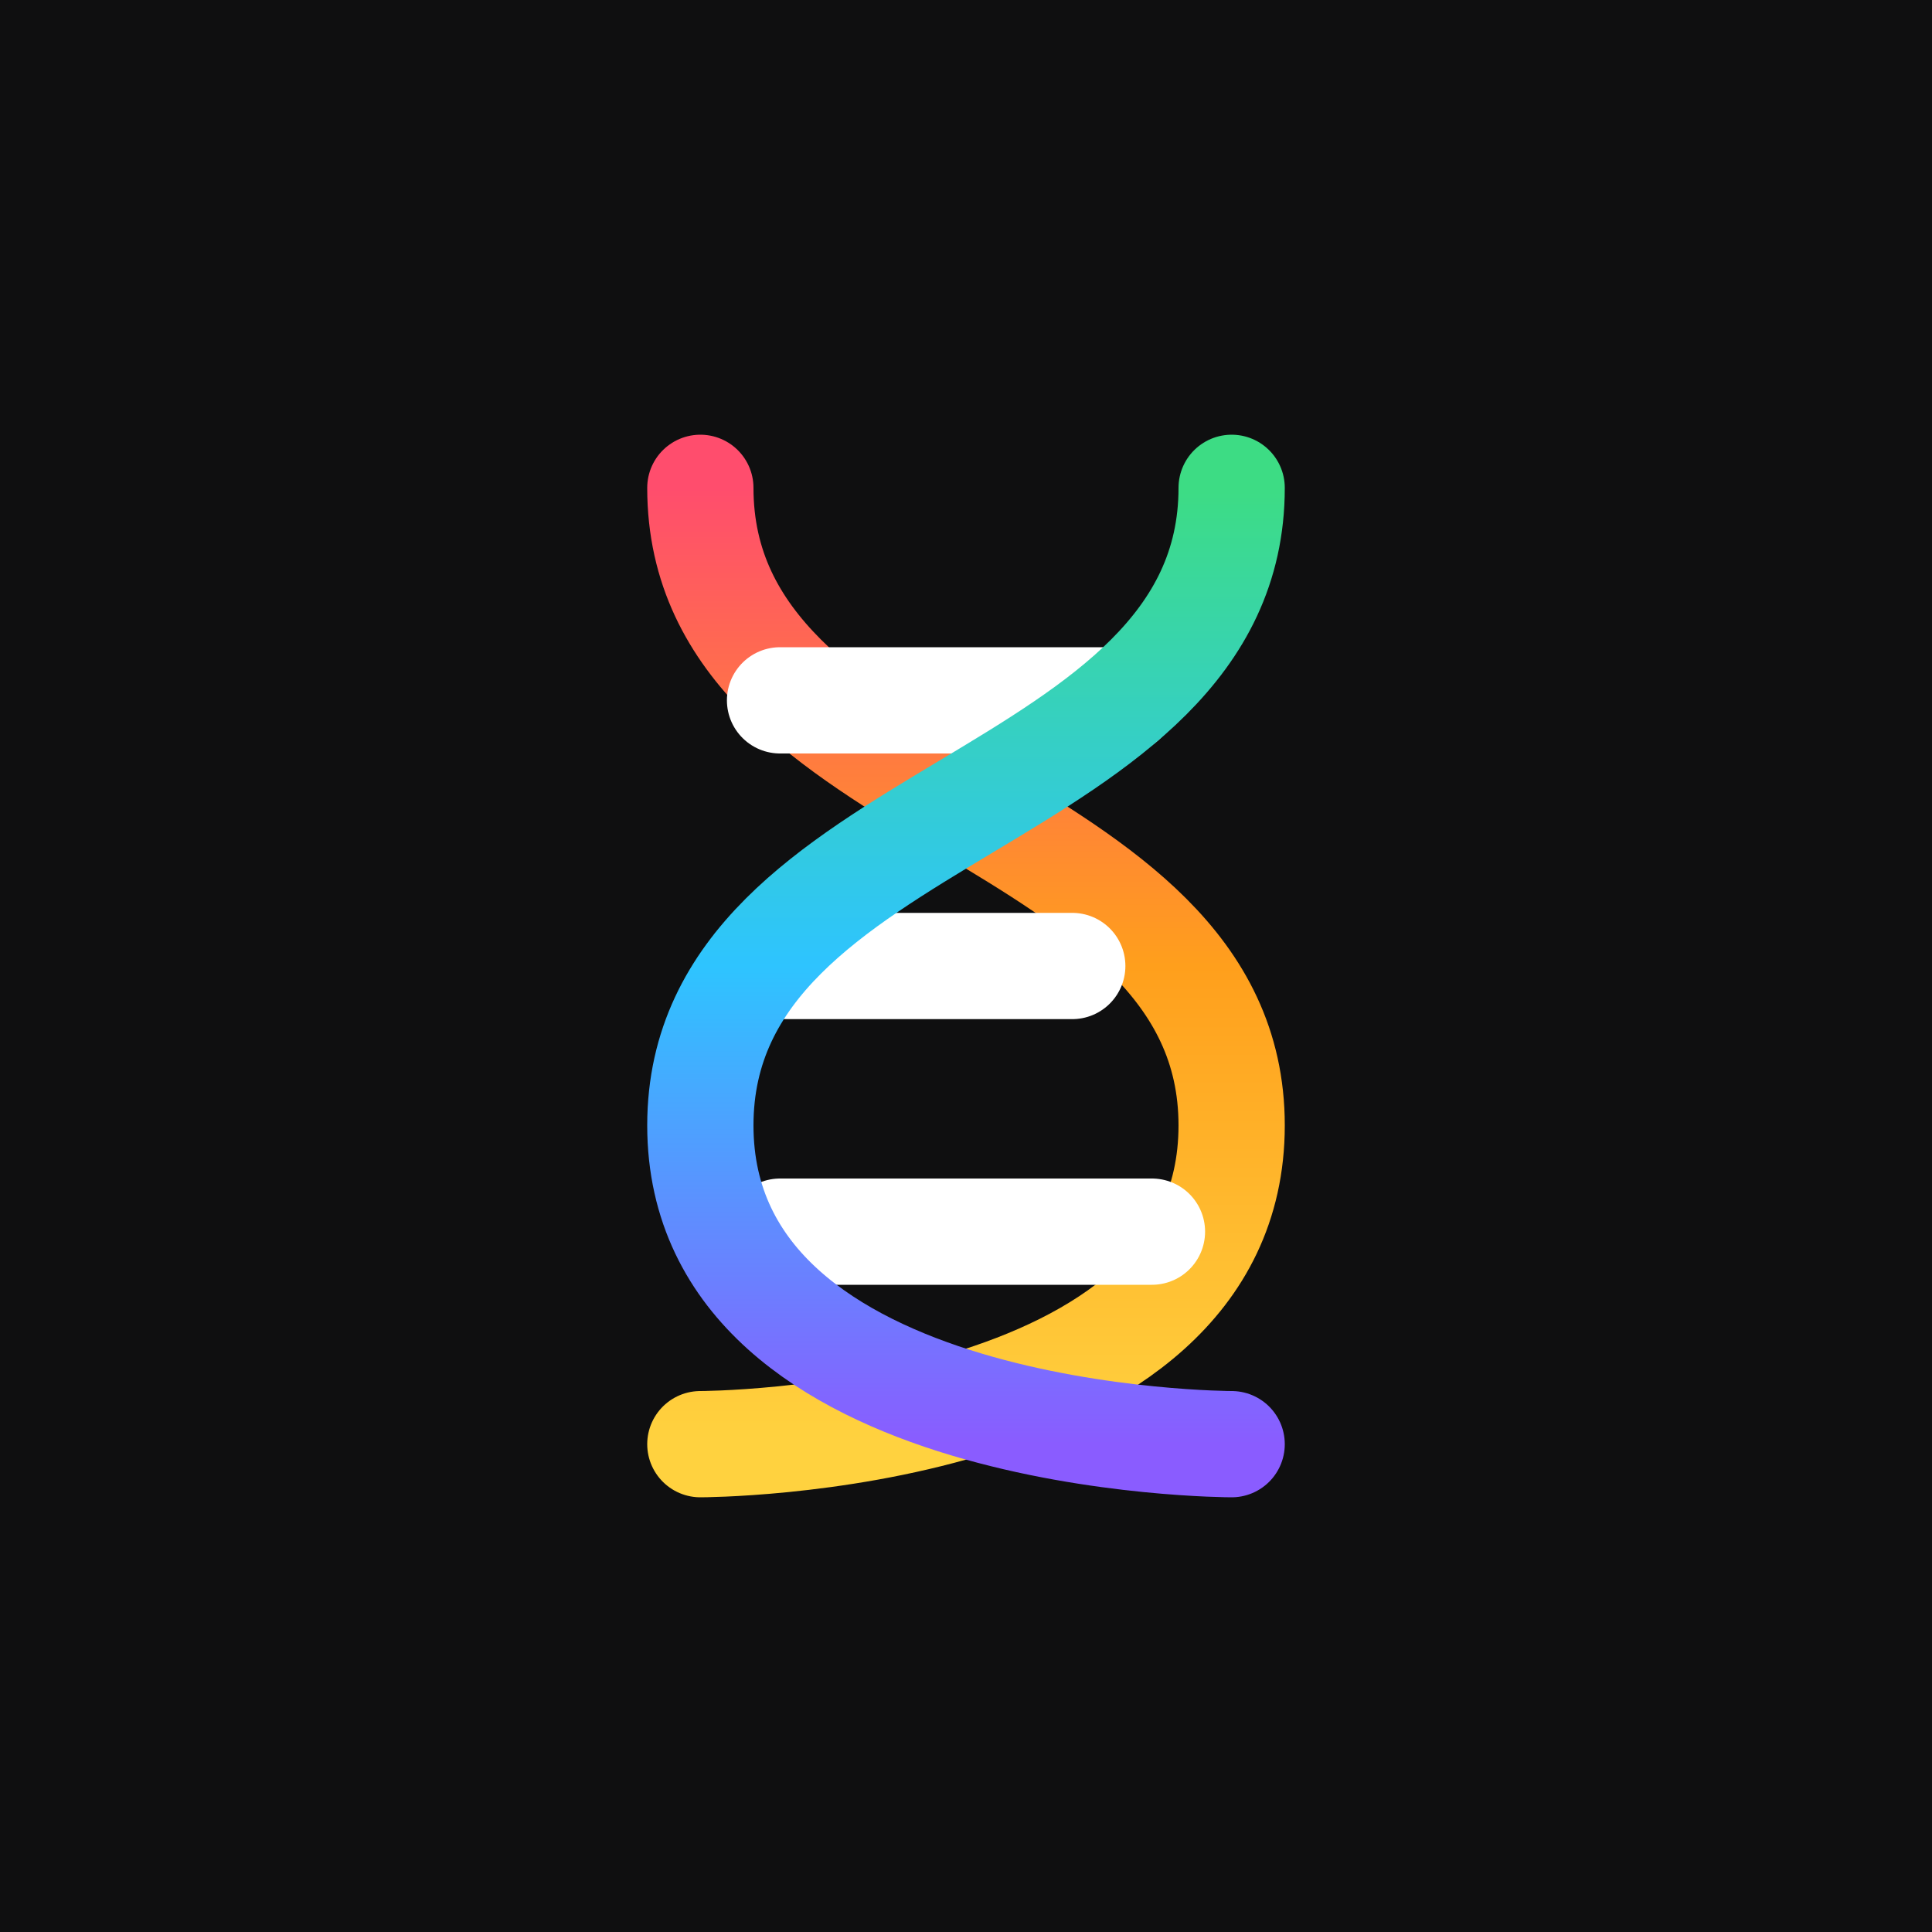
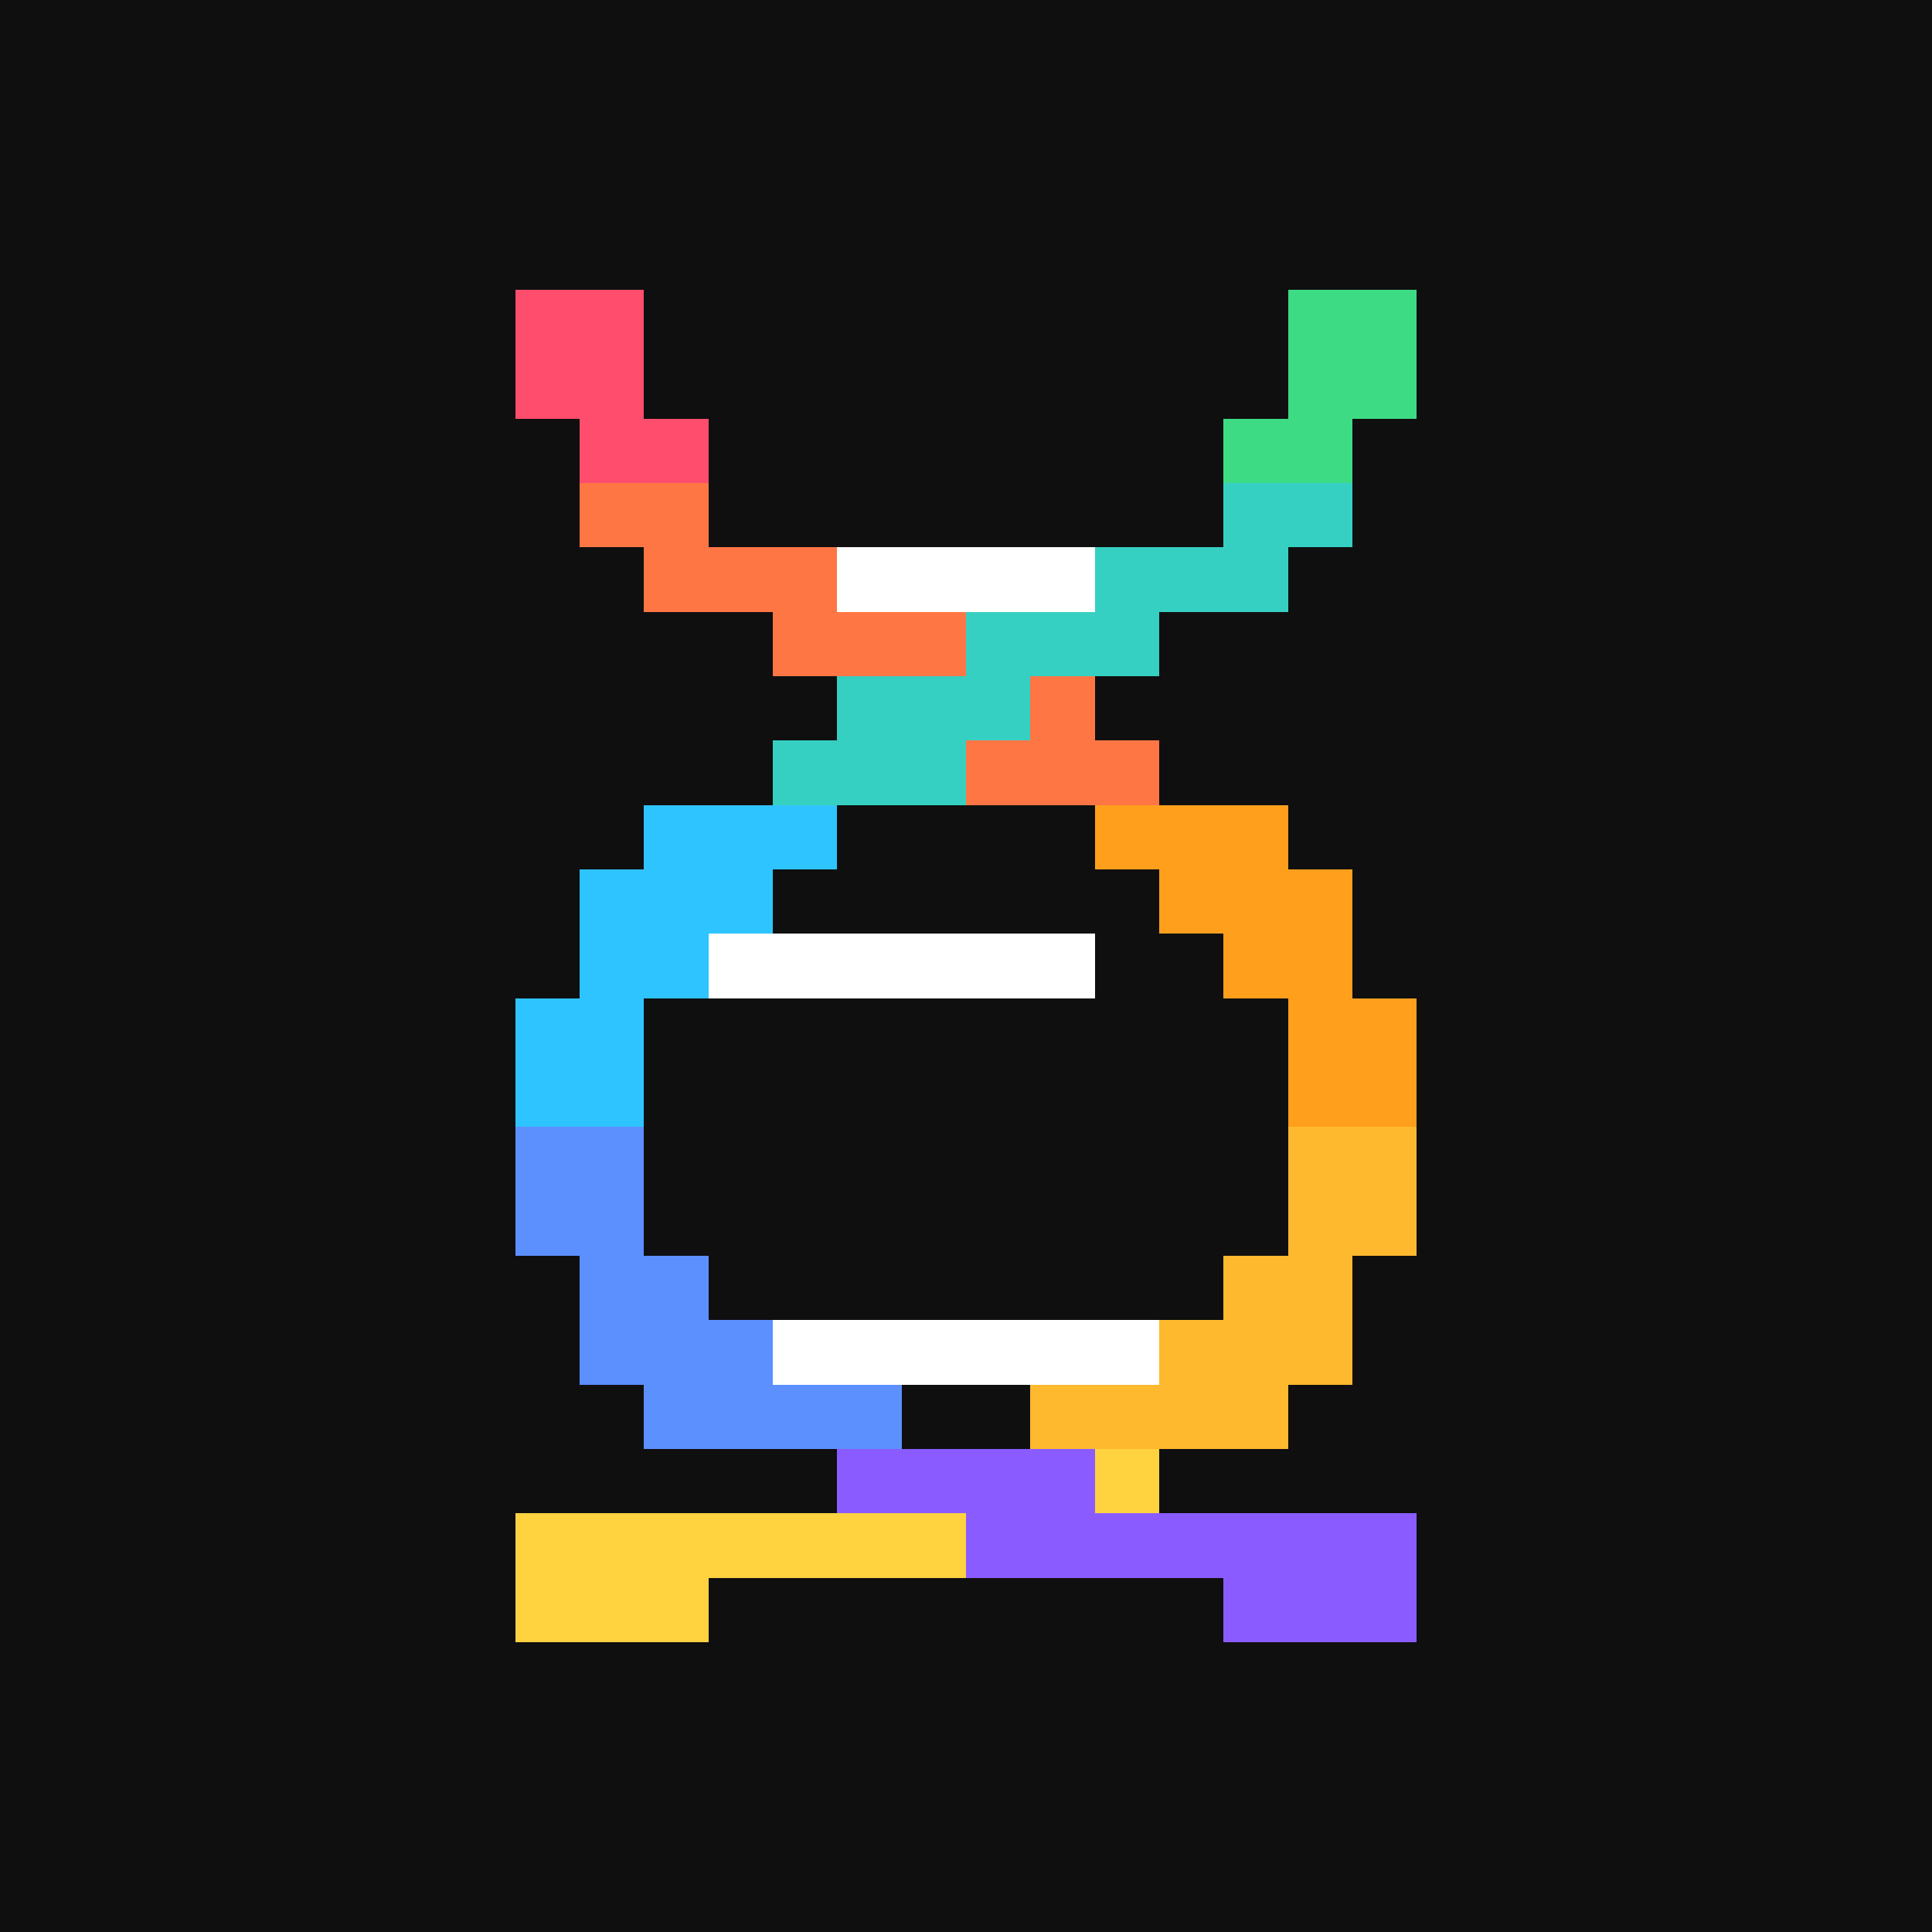
- <svg xmlns="http://www.w3.org/2000/svg" viewBox="0 0 24 24">
-   <defs>
-     <linearGradient id="warm" gradientUnits="userSpaceOnUse" x1="0" y1="3" x2="0" y2="21">
-       <stop offset="0" stop-color="#ff4d6d" />
-       <stop offset=".5" stop-color="#ff9f1c" />
-       <stop offset="1" stop-color="#ffd23f" />
-     </linearGradient>
-     <linearGradient id="cool" gradientUnits="userSpaceOnUse" x1="0" y1="3" x2="0" y2="21">
-       <stop offset="0" stop-color="#3ddc84" />
-       <stop offset=".5" stop-color="#2ec4ff" />
-       <stop offset="1" stop-color="#8a5cff" />
-     </linearGradient>
-   </defs>
-   <rect width="24" height="24" fill="#0f0f10" />
-   <g transform="translate(12 12) scale(0.66) translate(-12 -12)" fill="none" stroke-width="2" stroke-linecap="round" stroke-linejoin="round">
-     <path d="M7 3c0 6 10 6 10 12s-10 6-10 6" stroke="url(#warm)" />
-     <path d="M8.5 7H14.96M8.5 17h7M8.07 12H14" stroke="#ffffff" />
-     <path d="M17 3c0 6-10 6-10 12s10 6 10 6" stroke="url(#cool)" />
+ <svg xmlns="http://www.w3.org/2000/svg" viewBox="0 0 180 180" shape-rendering="crispEdges">
+   <rect width="180" height="180" fill="#0f0f10" />
+   <g transform="translate(48 27) scale(6)">
+     <rect x="0" y="0" width="2" height="1" fill="#ff4d6d" />
+     <rect x="12" y="0" width="2" height="1" fill="#3ddc84" />
+     <rect x="0" y="1" width="2" height="1" fill="#ff4d6d" />
+     <rect x="12" y="1" width="2" height="1" fill="#3ddc84" />
+     <rect x="1" y="2" width="2" height="1" fill="#ff4d6d" />
+     <rect x="11" y="2" width="2" height="1" fill="#3ddc84" />
+     <rect x="1" y="3" width="2" height="1" fill="#ff7645" />
+     <rect x="11" y="3" width="2" height="1" fill="#36d0c2" />
+     <rect x="2" y="4" width="3" height="1" fill="#ff7645" />
+     <rect x="5" y="4" width="4" height="1" fill="#ffffff" />
+     <rect x="9" y="4" width="3" height="1" fill="#36d0c2" />
+     <rect x="4" y="5" width="3" height="1" fill="#ff7645" />
+     <rect x="7" y="5" width="3" height="1" fill="#36d0c2" />
+     <rect x="5" y="6" width="3" height="1" fill="#36d0c2" />
+     <rect x="8" y="6" width="1" height="1" fill="#ff7645" />
+     <rect x="4" y="7" width="3" height="1" fill="#36d0c2" />
+     <rect x="7" y="7" width="3" height="1" fill="#ff7645" />
+     <rect x="2" y="8" width="3" height="1" fill="#2ec4ff" />
+     <rect x="9" y="8" width="3" height="1" fill="#ff9f1c" />
+     <rect x="1" y="9" width="3" height="1" fill="#2ec4ff" />
+     <rect x="10" y="9" width="3" height="1" fill="#ff9f1c" />
+     <rect x="1" y="10" width="2" height="1" fill="#2ec4ff" />
+     <rect x="3" y="10" width="6" height="1" fill="#ffffff" />
+     <rect x="11" y="10" width="2" height="1" fill="#ff9f1c" />
+     <rect x="0" y="11" width="2" height="1" fill="#2ec4ff" />
+     <rect x="12" y="11" width="2" height="1" fill="#ff9f1c" />
+     <rect x="0" y="12" width="2" height="1" fill="#2ec4ff" />
+     <rect x="12" y="12" width="2" height="1" fill="#ff9f1c" />
+     <rect x="0" y="13" width="2" height="1" fill="#5c90ff" />
+     <rect x="12" y="13" width="2" height="1" fill="#ffb92e" />
+     <rect x="0" y="14" width="2" height="1" fill="#5c90ff" />
+     <rect x="12" y="14" width="2" height="1" fill="#ffb92e" />
+     <rect x="1" y="15" width="2" height="1" fill="#5c90ff" />
+     <rect x="11" y="15" width="2" height="1" fill="#ffb92e" />
+     <rect x="1" y="16" width="3" height="1" fill="#5c90ff" />
+     <rect x="4" y="16" width="6" height="1" fill="#ffffff" />
+     <rect x="10" y="16" width="3" height="1" fill="#ffb92e" />
+     <rect x="2" y="17" width="4" height="1" fill="#5c90ff" />
+     <rect x="8" y="17" width="4" height="1" fill="#ffb92e" />
+     <rect x="5" y="18" width="4" height="1" fill="#8a5cff" />
+     <rect x="9" y="18" width="1" height="1" fill="#ffd23f" />
+     <rect x="0" y="19" width="7" height="1" fill="#ffd23f" />
+     <rect x="7" y="19" width="7" height="1" fill="#8a5cff" />
+     <rect x="0" y="20" width="3" height="1" fill="#ffd23f" />
+     <rect x="11" y="20" width="3" height="1" fill="#8a5cff" />
  </g>
</svg>
